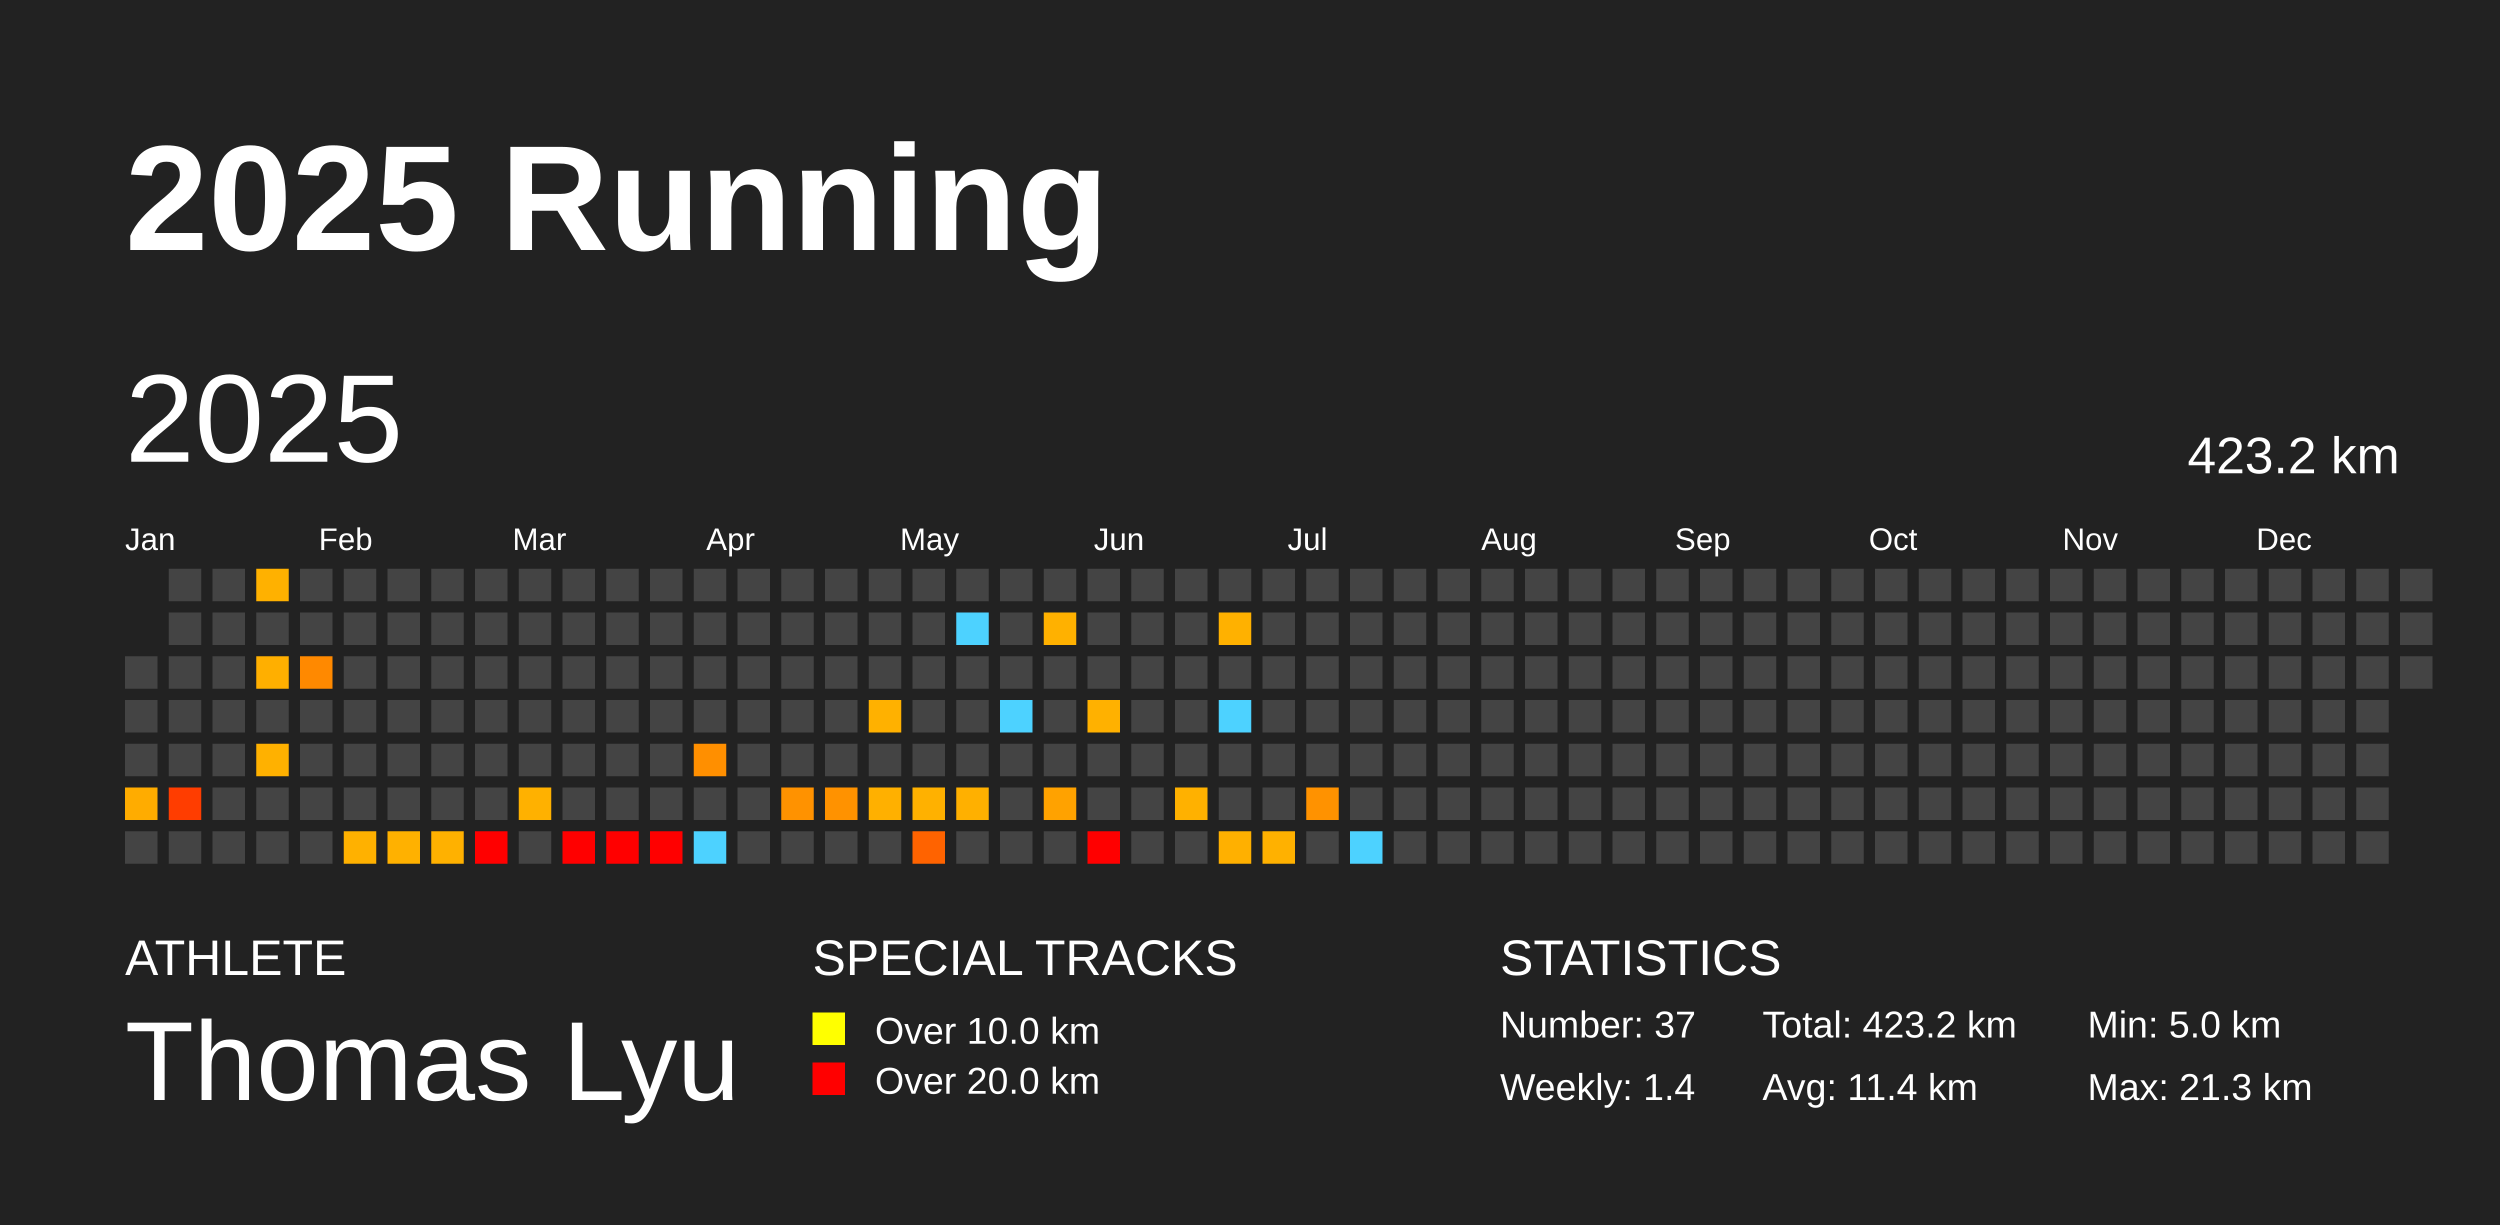
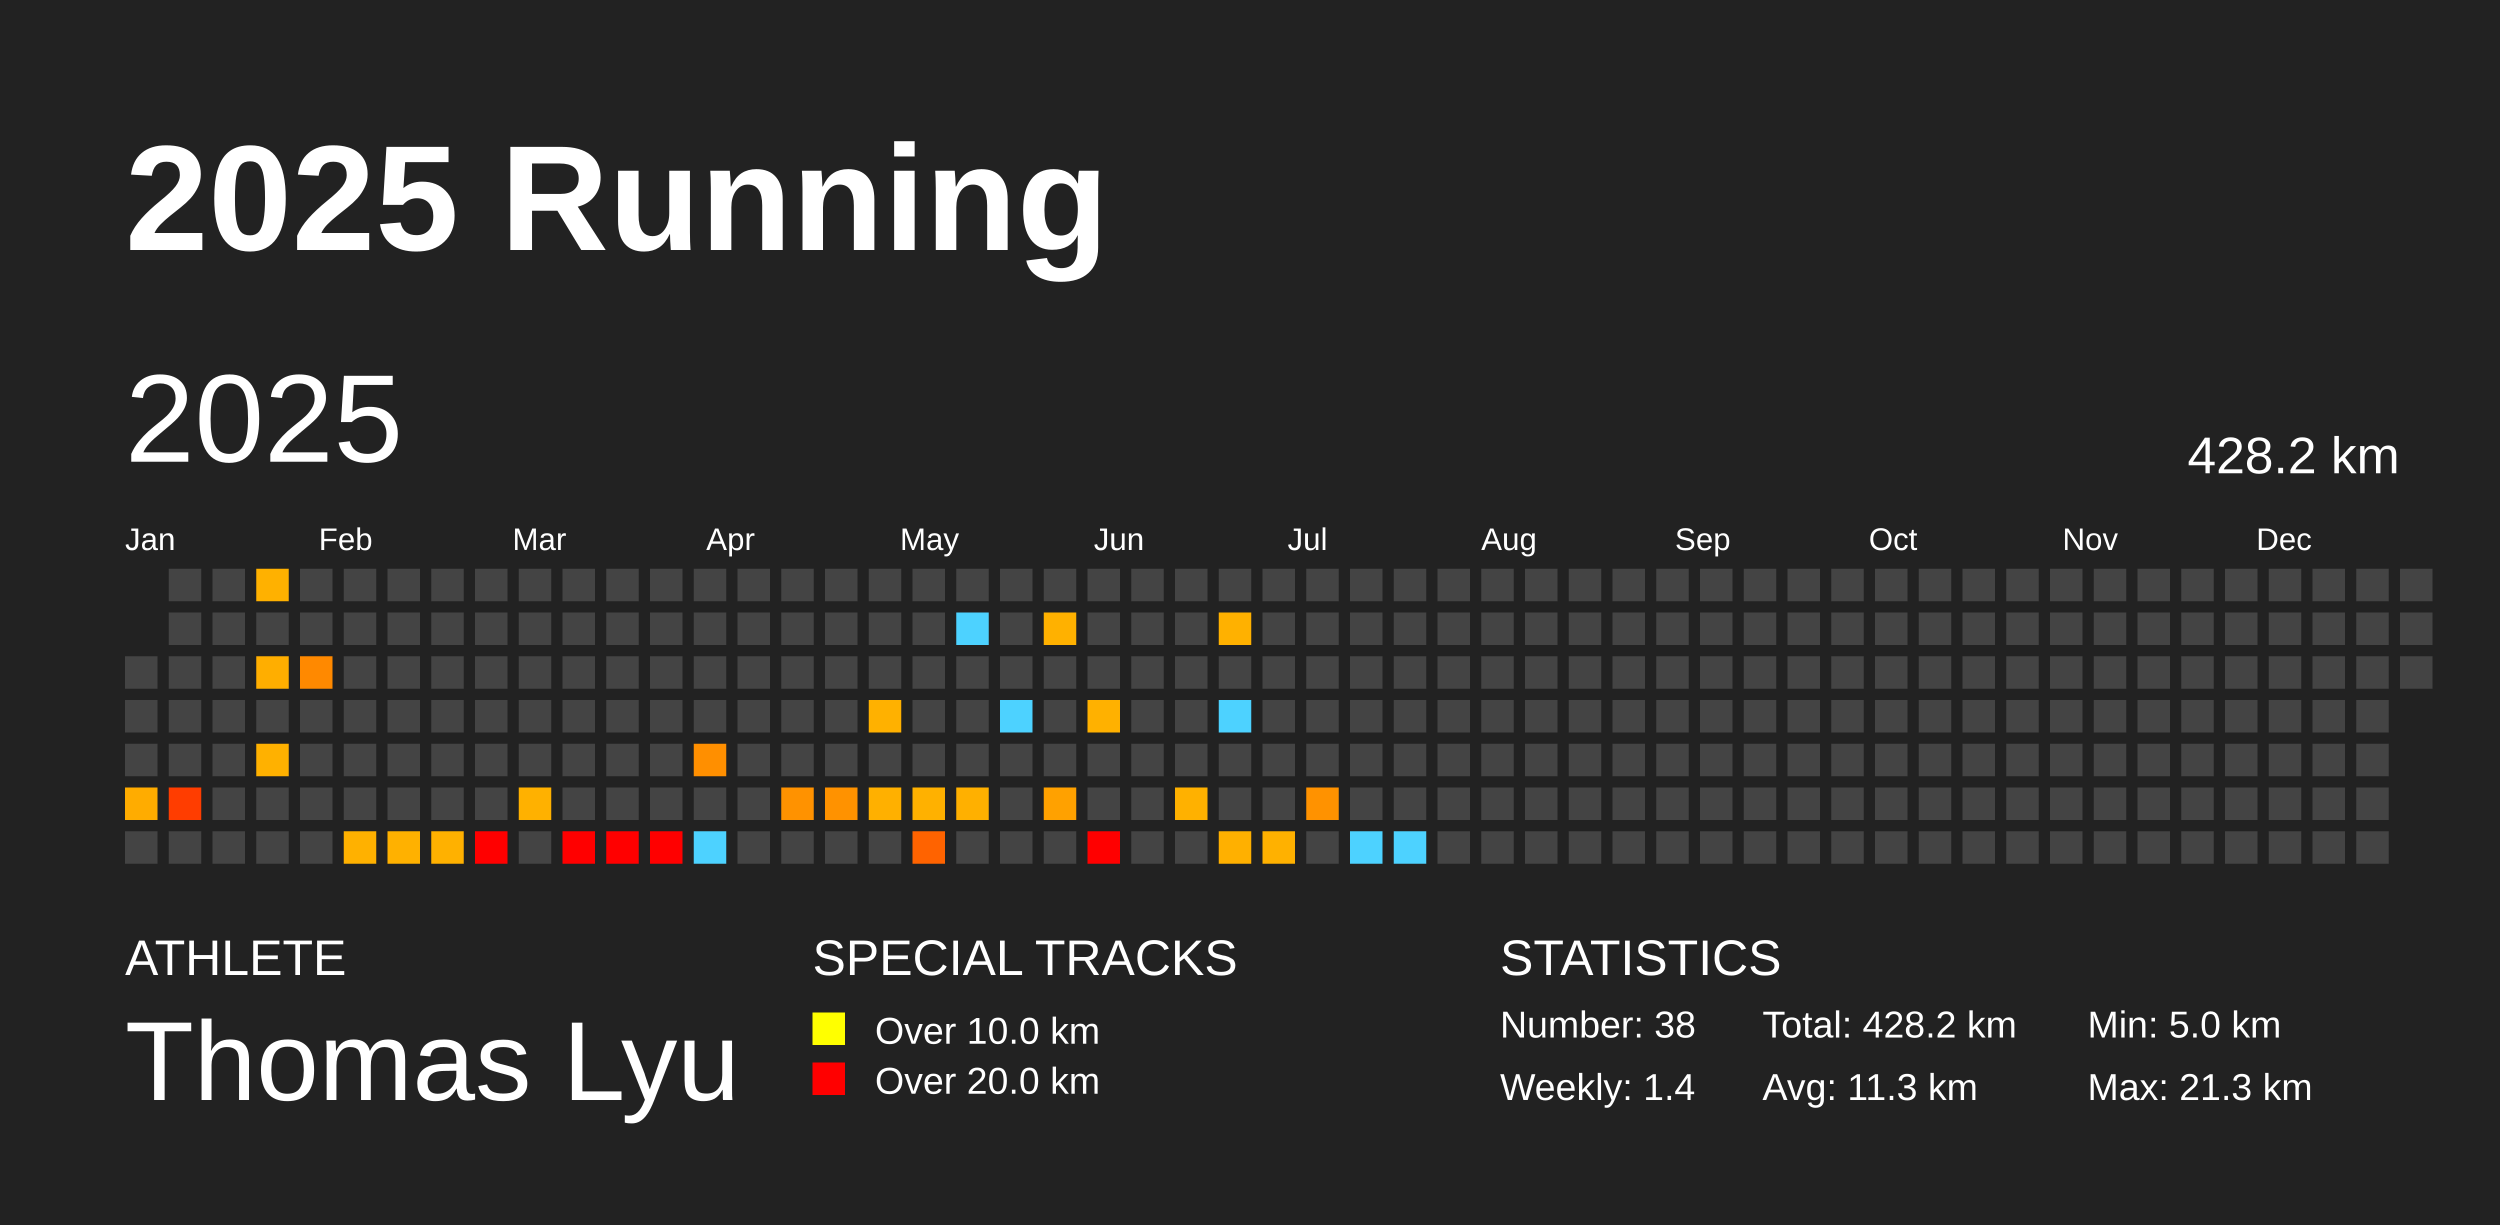
<svg xmlns="http://www.w3.org/2000/svg" baseProfile="full" height="98mm" version="1.1" viewBox="0,0,200,98" width="200mm">
  <defs />
  <rect fill="#222222" height="98" width="200" x="0" y="0" />
  <text fill="#FFFFFF" style="font-size:12px; font-family:Arial; font-weight:bold;" x="10" y="20">2025 Running</text>
  <text fill="#FFFFFF" style="font-size:4px; font-family:Arial" x="10" y="78">ATHLETE</text>
  <text fill="#FFFFFF" style="font-size:9px; font-family:Arial" x="10" y="88">Thomas Lyu</text>
  <text fill="#FFFFFF" style="font-size:4px; font-family:Arial" x="65" y="78">SPECIAL TRACKS</text>
  <rect fill="yellow" height="2.6" width="2.6" x="65" y="81" />
  <text fill="#FFFFFF" style="font-size:3px; font-family:Arial" x="70" y="83.5">Over 10.0 km</text>
  <rect fill="red" height="2.6" width="2.6" x="65" y="85" />
  <text fill="#FFFFFF" style="font-size:3px; font-family:Arial" x="70" y="87.5">Over 20.0 km</text>
  <text fill="#FFFFFF" style="font-size:4px; font-family:Arial" x="120" y="78">STATISTICS</text>
-   <text fill="#FFFFFF" style="font-size:3px; font-family:Arial" x="120" y="83">Number: 37</text>
+   <text fill="#FFFFFF" style="font-size:3px; font-family:Arial" x="120" y="83">Number: 38</text>
  <text fill="#FFFFFF" style="font-size:3px; font-family:Arial" x="120" y="88">Weekly: 1.4</text>
-   <text fill="#FFFFFF" style="font-size:3px; font-family:Arial" x="141" y="83">Total: 423.2 km</text>
-   <text fill="#FFFFFF" style="font-size:3px; font-family:Arial" x="141" y="88">Avg: 11.4 km</text>
+   <text fill="#FFFFFF" style="font-size:3px; font-family:Arial" x="141" y="83">Total: 428.2 km</text>
+   <text fill="#FFFFFF" style="font-size:3px; font-family:Arial" x="141" y="88">Avg: 11.3 km</text>
  <text fill="#FFFFFF" style="font-size:3px; font-family:Arial" x="167" y="83">Min: 5.0 km</text>
  <text fill="#FFFFFF" style="font-size:3px; font-family:Arial" x="167" y="88">Max: 21.3 km</text>
  <text dominant-baseline="hanging" fill="#FFFFFF" style="font-size:10.0px; font-family:Arial;" x="10" y="30">2025</text>
-   <text dominant-baseline="hanging" fill="#FFFFFF" style="font-size:4.125px; font-family:Arial;" x="175" y="35">423.2 km</text>
+   <text dominant-baseline="hanging" fill="#FFFFFF" style="font-size:4.125px; font-family:Arial;" x="175" y="35">428.2 km</text>
  <text fill="#FFFFFF" style="font-size:2.5px; font-family:Arial" x="10.0" y="44">Jan</text>
  <text fill="#FFFFFF" style="font-size:2.5px; font-family:Arial" x="25.5" y="44">Feb</text>
  <text fill="#FFFFFF" style="font-size:2.5px; font-family:Arial" x="41.0" y="44">Mar</text>
  <text fill="#FFFFFF" style="font-size:2.5px; font-family:Arial" x="56.5" y="44">Apr</text>
  <text fill="#FFFFFF" style="font-size:2.5px; font-family:Arial" x="72.0" y="44">May</text>
  <text fill="#FFFFFF" style="font-size:2.5px; font-family:Arial" x="87.5" y="44">Jun</text>
  <text fill="#FFFFFF" style="font-size:2.5px; font-family:Arial" x="103.0" y="44">Jul</text>
  <text fill="#FFFFFF" style="font-size:2.5px; font-family:Arial" x="118.5" y="44">Aug</text>
  <text fill="#FFFFFF" style="font-size:2.5px; font-family:Arial" x="134.0" y="44">Sep</text>
  <text fill="#FFFFFF" style="font-size:2.5px; font-family:Arial" x="149.5" y="44">Oct</text>
  <text fill="#FFFFFF" style="font-size:2.5px; font-family:Arial" x="165.0" y="44">Nov</text>
  <text fill="#FFFFFF" style="font-size:2.5px; font-family:Arial" x="180.5" y="44">Dec</text>
  <rect fill="#444444" height="2.6" width="2.6" x="10.0" y="52.5" />
  <rect fill="#444444" height="2.6" width="2.6" x="10.0" y="56.0" />
  <rect fill="#444444" height="2.6" width="2.6" x="10.0" y="59.5" />
  <rect fill="#ffac00" height="2.6" width="2.6" x="10.0" y="63.0" />
  <rect fill="#444444" height="2.6" width="2.6" x="10.0" y="66.5" />
  <rect fill="#444444" height="2.6" width="2.6" x="13.5" y="45.5" />
  <rect fill="#444444" height="2.6" width="2.6" x="13.5" y="49.0" />
  <rect fill="#444444" height="2.6" width="2.6" x="13.5" y="52.5" />
  <rect fill="#444444" height="2.6" width="2.6" x="13.5" y="56.0" />
  <rect fill="#444444" height="2.6" width="2.6" x="13.5" y="59.5" />
  <rect fill="#ff3d00" height="2.6" width="2.6" x="13.5" y="63.0" />
  <rect fill="#444444" height="2.6" width="2.6" x="13.5" y="66.5" />
  <rect fill="#444444" height="2.6" width="2.6" x="17.0" y="45.5" />
  <rect fill="#444444" height="2.6" width="2.6" x="17.0" y="49.0" />
  <rect fill="#444444" height="2.6" width="2.6" x="17.0" y="52.5" />
  <rect fill="#444444" height="2.6" width="2.6" x="17.0" y="56.0" />
  <rect fill="#444444" height="2.6" width="2.6" x="17.0" y="59.5" />
  <rect fill="#444444" height="2.6" width="2.6" x="17.0" y="63.0" />
  <rect fill="#444444" height="2.6" width="2.6" x="17.0" y="66.5" />
  <rect fill="#ffb100" height="2.6" width="2.6" x="20.5" y="45.5" />
  <rect fill="#444444" height="2.6" width="2.6" x="20.5" y="49.0" />
-   <rect fill="#ffaf00" height="2.6" width="2.6" x="20.5" y="52.5" />
+   <rect fill="#ffae00" height="2.6" width="2.6" x="20.5" y="52.5" />
  <rect fill="#444444" height="2.6" width="2.6" x="20.5" y="56.0" />
  <rect fill="#ffb100" height="2.6" width="2.6" x="20.5" y="59.5" />
  <rect fill="#444444" height="2.6" width="2.6" x="20.5" y="63.0" />
  <rect fill="#444444" height="2.6" width="2.6" x="20.5" y="66.5" />
  <rect fill="#444444" height="2.6" width="2.6" x="24.0" y="45.5" />
  <rect fill="#444444" height="2.6" width="2.6" x="24.0" y="49.0" />
  <rect fill="#ff8900" height="2.6" width="2.6" x="24.0" y="52.5" />
  <rect fill="#444444" height="2.6" width="2.6" x="24.0" y="56.0" />
  <rect fill="#444444" height="2.6" width="2.6" x="24.0" y="59.5" />
  <rect fill="#444444" height="2.6" width="2.6" x="24.0" y="63.0" />
  <rect fill="#444444" height="2.6" width="2.6" x="24.0" y="66.5" />
  <rect fill="#444444" height="2.6" width="2.6" x="27.5" y="45.5" />
  <rect fill="#444444" height="2.6" width="2.6" x="27.5" y="49.0" />
  <rect fill="#444444" height="2.6" width="2.6" x="27.5" y="52.5" />
  <rect fill="#444444" height="2.6" width="2.6" x="27.5" y="56.0" />
  <rect fill="#444444" height="2.6" width="2.6" x="27.5" y="59.5" />
  <rect fill="#444444" height="2.6" width="2.6" x="27.5" y="63.0" />
  <rect fill="#ffb100" height="2.6" width="2.6" x="27.5" y="66.5" />
  <rect fill="#444444" height="2.6" width="2.6" x="31.0" y="45.5" />
  <rect fill="#444444" height="2.6" width="2.6" x="31.0" y="49.0" />
  <rect fill="#444444" height="2.6" width="2.6" x="31.0" y="52.5" />
  <rect fill="#444444" height="2.6" width="2.6" x="31.0" y="56.0" />
  <rect fill="#444444" height="2.6" width="2.6" x="31.0" y="59.5" />
  <rect fill="#444444" height="2.6" width="2.6" x="31.0" y="63.0" />
  <rect fill="#ffb100" height="2.6" width="2.6" x="31.0" y="66.5" />
  <rect fill="#444444" height="2.6" width="2.6" x="34.5" y="45.5" />
  <rect fill="#444444" height="2.6" width="2.6" x="34.5" y="49.0" />
  <rect fill="#444444" height="2.6" width="2.6" x="34.5" y="52.5" />
  <rect fill="#444444" height="2.6" width="2.6" x="34.5" y="56.0" />
  <rect fill="#444444" height="2.6" width="2.6" x="34.5" y="59.5" />
  <rect fill="#444444" height="2.6" width="2.6" x="34.5" y="63.0" />
  <rect fill="#ffb100" height="2.6" width="2.6" x="34.5" y="66.5" />
  <rect fill="#444444" height="2.6" width="2.6" x="38.0" y="45.5" />
  <rect fill="#444444" height="2.6" width="2.6" x="38.0" y="49.0" />
  <rect fill="#444444" height="2.6" width="2.6" x="38.0" y="52.5" />
  <rect fill="#444444" height="2.6" width="2.6" x="38.0" y="56.0" />
  <rect fill="#444444" height="2.6" width="2.6" x="38.0" y="59.5" />
  <rect fill="#444444" height="2.6" width="2.6" x="38.0" y="63.0" />
  <rect fill="red" height="2.6" width="2.6" x="38.0" y="66.5" />
  <rect fill="#444444" height="2.6" width="2.6" x="41.5" y="45.5" />
  <rect fill="#444444" height="2.6" width="2.6" x="41.5" y="49.0" />
  <rect fill="#444444" height="2.6" width="2.6" x="41.5" y="52.5" />
  <rect fill="#444444" height="2.6" width="2.6" x="41.5" y="56.0" />
  <rect fill="#444444" height="2.6" width="2.6" x="41.5" y="59.5" />
  <rect fill="#ffb100" height="2.6" width="2.6" x="41.5" y="63.0" />
  <rect fill="#444444" height="2.6" width="2.6" x="41.5" y="66.5" />
  <rect fill="#444444" height="2.6" width="2.6" x="45.0" y="45.5" />
  <rect fill="#444444" height="2.6" width="2.6" x="45.0" y="49.0" />
  <rect fill="#444444" height="2.6" width="2.6" x="45.0" y="52.5" />
  <rect fill="#444444" height="2.6" width="2.6" x="45.0" y="56.0" />
  <rect fill="#444444" height="2.6" width="2.6" x="45.0" y="59.5" />
  <rect fill="#444444" height="2.6" width="2.6" x="45.0" y="63.0" />
  <rect fill="red" height="2.6" width="2.6" x="45.0" y="66.5" />
  <rect fill="#444444" height="2.6" width="2.6" x="48.5" y="45.5" />
  <rect fill="#444444" height="2.6" width="2.6" x="48.5" y="49.0" />
  <rect fill="#444444" height="2.6" width="2.6" x="48.5" y="52.5" />
  <rect fill="#444444" height="2.6" width="2.6" x="48.5" y="56.0" />
  <rect fill="#444444" height="2.6" width="2.6" x="48.5" y="59.5" />
  <rect fill="#444444" height="2.6" width="2.6" x="48.5" y="63.0" />
  <rect fill="red" height="2.6" width="2.6" x="48.5" y="66.5" />
  <rect fill="#444444" height="2.6" width="2.6" x="52.0" y="45.5" />
  <rect fill="#444444" height="2.6" width="2.6" x="52.0" y="49.0" />
  <rect fill="#444444" height="2.6" width="2.6" x="52.0" y="52.5" />
  <rect fill="#444444" height="2.6" width="2.6" x="52.0" y="56.0" />
  <rect fill="#444444" height="2.6" width="2.6" x="52.0" y="59.5" />
  <rect fill="#444444" height="2.6" width="2.6" x="52.0" y="63.0" />
  <rect fill="red" height="2.6" width="2.6" x="52.0" y="66.5" />
  <rect fill="#444444" height="2.6" width="2.6" x="55.5" y="45.5" />
  <rect fill="#444444" height="2.6" width="2.6" x="55.5" y="49.0" />
  <rect fill="#444444" height="2.6" width="2.6" x="55.5" y="52.5" />
  <rect fill="#444444" height="2.6" width="2.6" x="55.5" y="56.0" />
  <rect fill="#ff8f00" height="2.6" width="2.6" x="55.5" y="59.5" />
  <rect fill="#444444" height="2.6" width="2.6" x="55.5" y="63.0" />
  <rect fill="#4dd2ff" height="2.6" width="2.6" x="55.5" y="66.5" />
  <rect fill="#444444" height="2.6" width="2.6" x="59.0" y="45.5" />
  <rect fill="#444444" height="2.6" width="2.6" x="59.0" y="49.0" />
  <rect fill="#444444" height="2.6" width="2.6" x="59.0" y="52.5" />
  <rect fill="#444444" height="2.6" width="2.6" x="59.0" y="56.0" />
  <rect fill="#444444" height="2.6" width="2.6" x="59.0" y="59.5" />
  <rect fill="#444444" height="2.6" width="2.6" x="59.0" y="63.0" />
  <rect fill="#444444" height="2.6" width="2.6" x="59.0" y="66.5" />
  <rect fill="#444444" height="2.6" width="2.6" x="62.5" y="45.5" />
  <rect fill="#444444" height="2.6" width="2.6" x="62.5" y="49.0" />
  <rect fill="#444444" height="2.6" width="2.6" x="62.5" y="52.5" />
  <rect fill="#444444" height="2.6" width="2.6" x="62.5" y="56.0" />
  <rect fill="#444444" height="2.6" width="2.6" x="62.5" y="59.5" />
  <rect fill="#ff9200" height="2.6" width="2.6" x="62.5" y="63.0" />
  <rect fill="#444444" height="2.6" width="2.6" x="62.5" y="66.5" />
  <rect fill="#444444" height="2.6" width="2.6" x="66.0" y="45.5" />
  <rect fill="#444444" height="2.6" width="2.6" x="66.0" y="49.0" />
  <rect fill="#444444" height="2.6" width="2.6" x="66.0" y="52.5" />
  <rect fill="#444444" height="2.6" width="2.6" x="66.0" y="56.0" />
  <rect fill="#444444" height="2.6" width="2.6" x="66.0" y="59.5" />
  <rect fill="#ff9200" height="2.6" width="2.6" x="66.0" y="63.0" />
  <rect fill="#444444" height="2.6" width="2.6" x="66.0" y="66.5" />
  <rect fill="#444444" height="2.6" width="2.6" x="69.5" y="45.5" />
  <rect fill="#444444" height="2.6" width="2.6" x="69.5" y="49.0" />
  <rect fill="#444444" height="2.6" width="2.6" x="69.5" y="52.5" />
  <rect fill="#ffb100" height="2.6" width="2.6" x="69.5" y="56.0" />
  <rect fill="#444444" height="2.6" width="2.6" x="69.5" y="59.5" />
  <rect fill="#ffb000" height="2.6" width="2.6" x="69.5" y="63.0" />
  <rect fill="#444444" height="2.6" width="2.6" x="69.5" y="66.5" />
  <rect fill="#444444" height="2.6" width="2.6" x="73.0" y="45.5" />
  <rect fill="#444444" height="2.6" width="2.6" x="73.0" y="49.0" />
  <rect fill="#444444" height="2.6" width="2.6" x="73.0" y="52.5" />
  <rect fill="#444444" height="2.6" width="2.6" x="73.0" y="56.0" />
  <rect fill="#444444" height="2.6" width="2.6" x="73.0" y="59.5" />
  <rect fill="#ffb100" height="2.6" width="2.6" x="73.0" y="63.0" />
  <rect fill="#ff6300" height="2.6" width="2.6" x="73.0" y="66.5" />
  <rect fill="#444444" height="2.6" width="2.6" x="76.5" y="45.5" />
  <rect fill="#4dd2ff" height="2.6" width="2.6" x="76.5" y="49.0" />
  <rect fill="#444444" height="2.6" width="2.6" x="76.5" y="52.5" />
  <rect fill="#444444" height="2.6" width="2.6" x="76.5" y="56.0" />
  <rect fill="#444444" height="2.6" width="2.6" x="76.5" y="59.5" />
  <rect fill="#ffb000" height="2.6" width="2.6" x="76.5" y="63.0" />
  <rect fill="#444444" height="2.6" width="2.6" x="76.5" y="66.5" />
  <rect fill="#444444" height="2.6" width="2.6" x="80.0" y="45.5" />
  <rect fill="#444444" height="2.6" width="2.6" x="80.0" y="49.0" />
  <rect fill="#444444" height="2.6" width="2.6" x="80.0" y="52.5" />
  <rect fill="#4dd2ff" height="2.6" width="2.6" x="80.0" y="56.0" />
  <rect fill="#444444" height="2.6" width="2.6" x="80.0" y="59.5" />
  <rect fill="#444444" height="2.6" width="2.6" x="80.0" y="63.0" />
  <rect fill="#444444" height="2.6" width="2.6" x="80.0" y="66.5" />
  <rect fill="#444444" height="2.6" width="2.6" x="83.5" y="45.5" />
  <rect fill="#ffb100" height="2.6" width="2.6" x="83.5" y="49.0" />
  <rect fill="#444444" height="2.6" width="2.6" x="83.5" y="52.5" />
  <rect fill="#444444" height="2.6" width="2.6" x="83.5" y="56.0" />
  <rect fill="#444444" height="2.6" width="2.6" x="83.5" y="59.5" />
-   <rect fill="#ffa200" height="2.6" width="2.6" x="83.5" y="63.0" />
+   <rect fill="#ffa100" height="2.6" width="2.6" x="83.5" y="63.0" />
  <rect fill="#444444" height="2.6" width="2.6" x="83.5" y="66.5" />
  <rect fill="#444444" height="2.6" width="2.6" x="87.0" y="45.5" />
  <rect fill="#444444" height="2.6" width="2.6" x="87.0" y="49.0" />
  <rect fill="#444444" height="2.6" width="2.6" x="87.0" y="52.5" />
  <rect fill="#ffb100" height="2.6" width="2.6" x="87.0" y="56.0" />
  <rect fill="#444444" height="2.6" width="2.6" x="87.0" y="59.5" />
  <rect fill="#444444" height="2.6" width="2.6" x="87.0" y="63.0" />
  <rect fill="red" height="2.6" width="2.6" x="87.0" y="66.5" />
  <rect fill="#444444" height="2.6" width="2.6" x="90.5" y="45.5" />
  <rect fill="#444444" height="2.6" width="2.6" x="90.5" y="49.0" />
  <rect fill="#444444" height="2.6" width="2.6" x="90.5" y="52.5" />
  <rect fill="#444444" height="2.6" width="2.6" x="90.5" y="56.0" />
  <rect fill="#444444" height="2.6" width="2.6" x="90.5" y="59.5" />
  <rect fill="#444444" height="2.6" width="2.6" x="90.5" y="63.0" />
  <rect fill="#444444" height="2.6" width="2.6" x="90.5" y="66.5" />
  <rect fill="#444444" height="2.6" width="2.6" x="94.0" y="45.5" />
  <rect fill="#444444" height="2.6" width="2.6" x="94.0" y="49.0" />
  <rect fill="#444444" height="2.6" width="2.6" x="94.0" y="52.5" />
  <rect fill="#444444" height="2.6" width="2.6" x="94.0" y="56.0" />
  <rect fill="#444444" height="2.6" width="2.6" x="94.0" y="59.5" />
  <rect fill="#ffb100" height="2.6" width="2.6" x="94.0" y="63.0" />
  <rect fill="#444444" height="2.6" width="2.6" x="94.0" y="66.5" />
  <rect fill="#444444" height="2.6" width="2.6" x="97.5" y="45.5" />
  <rect fill="#ffb100" height="2.6" width="2.6" x="97.5" y="49.0" />
  <rect fill="#444444" height="2.6" width="2.6" x="97.5" y="52.5" />
  <rect fill="#4dd2ff" height="2.6" width="2.6" x="97.5" y="56.0" />
  <rect fill="#444444" height="2.6" width="2.6" x="97.5" y="59.5" />
  <rect fill="#444444" height="2.6" width="2.6" x="97.5" y="63.0" />
  <rect fill="#ffb000" height="2.6" width="2.6" x="97.5" y="66.5" />
  <rect fill="#444444" height="2.6" width="2.6" x="101.0" y="45.5" />
  <rect fill="#444444" height="2.6" width="2.6" x="101.0" y="49.0" />
  <rect fill="#444444" height="2.6" width="2.6" x="101.0" y="52.5" />
  <rect fill="#444444" height="2.6" width="2.6" x="101.0" y="56.0" />
  <rect fill="#444444" height="2.6" width="2.6" x="101.0" y="59.5" />
  <rect fill="#444444" height="2.6" width="2.6" x="101.0" y="63.0" />
  <rect fill="#ffb100" height="2.6" width="2.6" x="101.0" y="66.5" />
  <rect fill="#444444" height="2.6" width="2.6" x="104.5" y="45.5" />
  <rect fill="#444444" height="2.6" width="2.6" x="104.5" y="49.0" />
  <rect fill="#444444" height="2.6" width="2.6" x="104.5" y="52.5" />
  <rect fill="#444444" height="2.6" width="2.6" x="104.5" y="56.0" />
  <rect fill="#444444" height="2.6" width="2.6" x="104.5" y="59.5" />
  <rect fill="#ff9200" height="2.6" width="2.6" x="104.5" y="63.0" />
  <rect fill="#444444" height="2.6" width="2.6" x="104.5" y="66.5" />
  <rect fill="#444444" height="2.6" width="2.6" x="108.0" y="45.5" />
  <rect fill="#444444" height="2.6" width="2.6" x="108.0" y="49.0" />
  <rect fill="#444444" height="2.6" width="2.6" x="108.0" y="52.5" />
  <rect fill="#444444" height="2.6" width="2.6" x="108.0" y="56.0" />
  <rect fill="#444444" height="2.6" width="2.6" x="108.0" y="59.5" />
  <rect fill="#444444" height="2.6" width="2.6" x="108.0" y="63.0" />
  <rect fill="#4dd2ff" height="2.6" width="2.6" x="108.0" y="66.5" />
  <rect fill="#444444" height="2.6" width="2.6" x="111.5" y="45.5" />
  <rect fill="#444444" height="2.6" width="2.6" x="111.5" y="49.0" />
  <rect fill="#444444" height="2.6" width="2.6" x="111.5" y="52.5" />
  <rect fill="#444444" height="2.6" width="2.6" x="111.5" y="56.0" />
  <rect fill="#444444" height="2.6" width="2.6" x="111.5" y="59.5" />
  <rect fill="#444444" height="2.6" width="2.6" x="111.5" y="63.0" />
-   <rect fill="#444444" height="2.6" width="2.6" x="111.5" y="66.5" />
+   <rect fill="#4dd2ff" height="2.6" width="2.6" x="111.5" y="66.5" />
  <rect fill="#444444" height="2.6" width="2.6" x="115.0" y="45.5" />
  <rect fill="#444444" height="2.6" width="2.6" x="115.0" y="49.0" />
  <rect fill="#444444" height="2.6" width="2.6" x="115.0" y="52.5" />
  <rect fill="#444444" height="2.6" width="2.6" x="115.0" y="56.0" />
  <rect fill="#444444" height="2.6" width="2.6" x="115.0" y="59.5" />
  <rect fill="#444444" height="2.6" width="2.6" x="115.0" y="63.0" />
  <rect fill="#444444" height="2.6" width="2.6" x="115.0" y="66.5" />
  <rect fill="#444444" height="2.6" width="2.6" x="118.5" y="45.5" />
  <rect fill="#444444" height="2.6" width="2.6" x="118.5" y="49.0" />
  <rect fill="#444444" height="2.6" width="2.6" x="118.5" y="52.5" />
  <rect fill="#444444" height="2.6" width="2.6" x="118.5" y="56.0" />
  <rect fill="#444444" height="2.6" width="2.6" x="118.5" y="59.5" />
  <rect fill="#444444" height="2.6" width="2.6" x="118.5" y="63.0" />
  <rect fill="#444444" height="2.6" width="2.6" x="118.5" y="66.5" />
  <rect fill="#444444" height="2.6" width="2.6" x="122.0" y="45.5" />
  <rect fill="#444444" height="2.6" width="2.6" x="122.0" y="49.0" />
  <rect fill="#444444" height="2.6" width="2.6" x="122.0" y="52.5" />
  <rect fill="#444444" height="2.6" width="2.6" x="122.0" y="56.0" />
  <rect fill="#444444" height="2.6" width="2.6" x="122.0" y="59.5" />
  <rect fill="#444444" height="2.6" width="2.6" x="122.0" y="63.0" />
  <rect fill="#444444" height="2.6" width="2.6" x="122.0" y="66.5" />
  <rect fill="#444444" height="2.6" width="2.6" x="125.5" y="45.5" />
  <rect fill="#444444" height="2.6" width="2.6" x="125.5" y="49.0" />
  <rect fill="#444444" height="2.6" width="2.6" x="125.5" y="52.5" />
  <rect fill="#444444" height="2.6" width="2.6" x="125.5" y="56.0" />
  <rect fill="#444444" height="2.6" width="2.6" x="125.5" y="59.5" />
  <rect fill="#444444" height="2.6" width="2.6" x="125.5" y="63.0" />
  <rect fill="#444444" height="2.6" width="2.6" x="125.5" y="66.5" />
  <rect fill="#444444" height="2.6" width="2.6" x="129.0" y="45.5" />
  <rect fill="#444444" height="2.6" width="2.6" x="129.0" y="49.0" />
  <rect fill="#444444" height="2.6" width="2.6" x="129.0" y="52.5" />
  <rect fill="#444444" height="2.6" width="2.6" x="129.0" y="56.0" />
  <rect fill="#444444" height="2.6" width="2.6" x="129.0" y="59.5" />
  <rect fill="#444444" height="2.6" width="2.6" x="129.0" y="63.0" />
  <rect fill="#444444" height="2.6" width="2.6" x="129.0" y="66.5" />
  <rect fill="#444444" height="2.6" width="2.6" x="132.5" y="45.5" />
  <rect fill="#444444" height="2.6" width="2.6" x="132.5" y="49.0" />
  <rect fill="#444444" height="2.6" width="2.6" x="132.5" y="52.5" />
  <rect fill="#444444" height="2.6" width="2.6" x="132.5" y="56.0" />
  <rect fill="#444444" height="2.6" width="2.6" x="132.5" y="59.5" />
  <rect fill="#444444" height="2.6" width="2.6" x="132.5" y="63.0" />
  <rect fill="#444444" height="2.6" width="2.6" x="132.5" y="66.5" />
  <rect fill="#444444" height="2.6" width="2.6" x="136.0" y="45.5" />
  <rect fill="#444444" height="2.6" width="2.6" x="136.0" y="49.0" />
  <rect fill="#444444" height="2.6" width="2.6" x="136.0" y="52.5" />
  <rect fill="#444444" height="2.6" width="2.6" x="136.0" y="56.0" />
  <rect fill="#444444" height="2.6" width="2.6" x="136.0" y="59.5" />
  <rect fill="#444444" height="2.6" width="2.6" x="136.0" y="63.0" />
  <rect fill="#444444" height="2.6" width="2.6" x="136.0" y="66.5" />
  <rect fill="#444444" height="2.6" width="2.6" x="139.5" y="45.5" />
  <rect fill="#444444" height="2.6" width="2.6" x="139.5" y="49.0" />
  <rect fill="#444444" height="2.6" width="2.6" x="139.5" y="52.5" />
  <rect fill="#444444" height="2.6" width="2.6" x="139.5" y="56.0" />
  <rect fill="#444444" height="2.6" width="2.6" x="139.5" y="59.5" />
  <rect fill="#444444" height="2.6" width="2.6" x="139.5" y="63.0" />
  <rect fill="#444444" height="2.6" width="2.6" x="139.5" y="66.5" />
  <rect fill="#444444" height="2.6" width="2.6" x="143.0" y="45.5" />
  <rect fill="#444444" height="2.6" width="2.6" x="143.0" y="49.0" />
  <rect fill="#444444" height="2.6" width="2.6" x="143.0" y="52.5" />
  <rect fill="#444444" height="2.6" width="2.6" x="143.0" y="56.0" />
  <rect fill="#444444" height="2.6" width="2.6" x="143.0" y="59.5" />
  <rect fill="#444444" height="2.6" width="2.6" x="143.0" y="63.0" />
  <rect fill="#444444" height="2.6" width="2.6" x="143.0" y="66.5" />
  <rect fill="#444444" height="2.6" width="2.6" x="146.5" y="45.5" />
  <rect fill="#444444" height="2.6" width="2.6" x="146.5" y="49.0" />
  <rect fill="#444444" height="2.6" width="2.6" x="146.5" y="52.5" />
  <rect fill="#444444" height="2.6" width="2.6" x="146.5" y="56.0" />
  <rect fill="#444444" height="2.6" width="2.6" x="146.5" y="59.5" />
  <rect fill="#444444" height="2.6" width="2.6" x="146.5" y="63.0" />
  <rect fill="#444444" height="2.6" width="2.6" x="146.5" y="66.5" />
  <rect fill="#444444" height="2.6" width="2.6" x="150.0" y="45.5" />
  <rect fill="#444444" height="2.6" width="2.6" x="150.0" y="49.0" />
  <rect fill="#444444" height="2.6" width="2.6" x="150.0" y="52.5" />
  <rect fill="#444444" height="2.6" width="2.6" x="150.0" y="56.0" />
  <rect fill="#444444" height="2.6" width="2.6" x="150.0" y="59.5" />
  <rect fill="#444444" height="2.6" width="2.6" x="150.0" y="63.0" />
  <rect fill="#444444" height="2.6" width="2.6" x="150.0" y="66.5" />
  <rect fill="#444444" height="2.6" width="2.6" x="153.5" y="45.5" />
  <rect fill="#444444" height="2.6" width="2.6" x="153.5" y="49.0" />
  <rect fill="#444444" height="2.6" width="2.6" x="153.5" y="52.5" />
  <rect fill="#444444" height="2.6" width="2.6" x="153.5" y="56.0" />
  <rect fill="#444444" height="2.6" width="2.6" x="153.5" y="59.5" />
  <rect fill="#444444" height="2.6" width="2.6" x="153.5" y="63.0" />
  <rect fill="#444444" height="2.6" width="2.6" x="153.5" y="66.5" />
  <rect fill="#444444" height="2.6" width="2.6" x="157.0" y="45.5" />
  <rect fill="#444444" height="2.6" width="2.6" x="157.0" y="49.0" />
  <rect fill="#444444" height="2.6" width="2.6" x="157.0" y="52.5" />
  <rect fill="#444444" height="2.6" width="2.6" x="157.0" y="56.0" />
  <rect fill="#444444" height="2.6" width="2.6" x="157.0" y="59.5" />
  <rect fill="#444444" height="2.6" width="2.6" x="157.0" y="63.0" />
  <rect fill="#444444" height="2.6" width="2.6" x="157.0" y="66.5" />
  <rect fill="#444444" height="2.6" width="2.6" x="160.5" y="45.5" />
  <rect fill="#444444" height="2.6" width="2.6" x="160.5" y="49.0" />
  <rect fill="#444444" height="2.6" width="2.6" x="160.5" y="52.5" />
  <rect fill="#444444" height="2.6" width="2.6" x="160.5" y="56.0" />
  <rect fill="#444444" height="2.6" width="2.6" x="160.5" y="59.5" />
  <rect fill="#444444" height="2.6" width="2.6" x="160.5" y="63.0" />
  <rect fill="#444444" height="2.6" width="2.6" x="160.5" y="66.5" />
  <rect fill="#444444" height="2.6" width="2.6" x="164.0" y="45.5" />
  <rect fill="#444444" height="2.6" width="2.6" x="164.0" y="49.0" />
  <rect fill="#444444" height="2.6" width="2.6" x="164.0" y="52.5" />
  <rect fill="#444444" height="2.6" width="2.6" x="164.0" y="56.0" />
  <rect fill="#444444" height="2.6" width="2.6" x="164.0" y="59.5" />
  <rect fill="#444444" height="2.6" width="2.6" x="164.0" y="63.0" />
  <rect fill="#444444" height="2.6" width="2.6" x="164.0" y="66.5" />
  <rect fill="#444444" height="2.6" width="2.6" x="167.5" y="45.5" />
  <rect fill="#444444" height="2.6" width="2.6" x="167.5" y="49.0" />
  <rect fill="#444444" height="2.6" width="2.6" x="167.5" y="52.5" />
  <rect fill="#444444" height="2.6" width="2.6" x="167.5" y="56.0" />
  <rect fill="#444444" height="2.6" width="2.6" x="167.5" y="59.5" />
  <rect fill="#444444" height="2.6" width="2.6" x="167.5" y="63.0" />
  <rect fill="#444444" height="2.6" width="2.6" x="167.5" y="66.5" />
  <rect fill="#444444" height="2.6" width="2.6" x="171.0" y="45.5" />
  <rect fill="#444444" height="2.6" width="2.6" x="171.0" y="49.0" />
  <rect fill="#444444" height="2.6" width="2.6" x="171.0" y="52.5" />
  <rect fill="#444444" height="2.6" width="2.6" x="171.0" y="56.0" />
  <rect fill="#444444" height="2.6" width="2.6" x="171.0" y="59.5" />
  <rect fill="#444444" height="2.6" width="2.6" x="171.0" y="63.0" />
  <rect fill="#444444" height="2.6" width="2.6" x="171.0" y="66.5" />
  <rect fill="#444444" height="2.6" width="2.6" x="174.5" y="45.5" />
  <rect fill="#444444" height="2.6" width="2.6" x="174.5" y="49.0" />
  <rect fill="#444444" height="2.6" width="2.6" x="174.5" y="52.5" />
  <rect fill="#444444" height="2.6" width="2.6" x="174.5" y="56.0" />
  <rect fill="#444444" height="2.6" width="2.6" x="174.5" y="59.5" />
  <rect fill="#444444" height="2.6" width="2.6" x="174.5" y="63.0" />
  <rect fill="#444444" height="2.6" width="2.6" x="174.5" y="66.5" />
  <rect fill="#444444" height="2.6" width="2.6" x="178.0" y="45.5" />
  <rect fill="#444444" height="2.6" width="2.6" x="178.0" y="49.0" />
  <rect fill="#444444" height="2.6" width="2.6" x="178.0" y="52.5" />
  <rect fill="#444444" height="2.6" width="2.6" x="178.0" y="56.0" />
  <rect fill="#444444" height="2.6" width="2.6" x="178.0" y="59.5" />
  <rect fill="#444444" height="2.6" width="2.6" x="178.0" y="63.0" />
  <rect fill="#444444" height="2.6" width="2.6" x="178.0" y="66.5" />
  <rect fill="#444444" height="2.6" width="2.6" x="181.5" y="45.5" />
  <rect fill="#444444" height="2.6" width="2.6" x="181.5" y="49.0" />
  <rect fill="#444444" height="2.6" width="2.6" x="181.5" y="52.5" />
  <rect fill="#444444" height="2.6" width="2.6" x="181.5" y="56.0" />
  <rect fill="#444444" height="2.6" width="2.6" x="181.5" y="59.5" />
  <rect fill="#444444" height="2.6" width="2.6" x="181.5" y="63.0" />
  <rect fill="#444444" height="2.6" width="2.6" x="181.5" y="66.5" />
  <rect fill="#444444" height="2.6" width="2.6" x="185.0" y="45.5" />
  <rect fill="#444444" height="2.6" width="2.6" x="185.0" y="49.0" />
  <rect fill="#444444" height="2.6" width="2.6" x="185.0" y="52.5" />
  <rect fill="#444444" height="2.6" width="2.6" x="185.0" y="56.0" />
  <rect fill="#444444" height="2.6" width="2.6" x="185.0" y="59.5" />
  <rect fill="#444444" height="2.6" width="2.6" x="185.0" y="63.0" />
  <rect fill="#444444" height="2.6" width="2.6" x="185.0" y="66.5" />
  <rect fill="#444444" height="2.6" width="2.6" x="188.5" y="45.5" />
  <rect fill="#444444" height="2.6" width="2.6" x="188.5" y="49.0" />
  <rect fill="#444444" height="2.6" width="2.6" x="188.5" y="52.5" />
  <rect fill="#444444" height="2.6" width="2.6" x="188.5" y="56.0" />
  <rect fill="#444444" height="2.6" width="2.6" x="188.5" y="59.5" />
  <rect fill="#444444" height="2.6" width="2.6" x="188.5" y="63.0" />
  <rect fill="#444444" height="2.6" width="2.6" x="188.5" y="66.5" />
  <rect fill="#444444" height="2.6" width="2.6" x="192.0" y="45.5" />
  <rect fill="#444444" height="2.6" width="2.6" x="192.0" y="49.0" />
  <rect fill="#444444" height="2.6" width="2.6" x="192.0" y="52.5" />
</svg>
